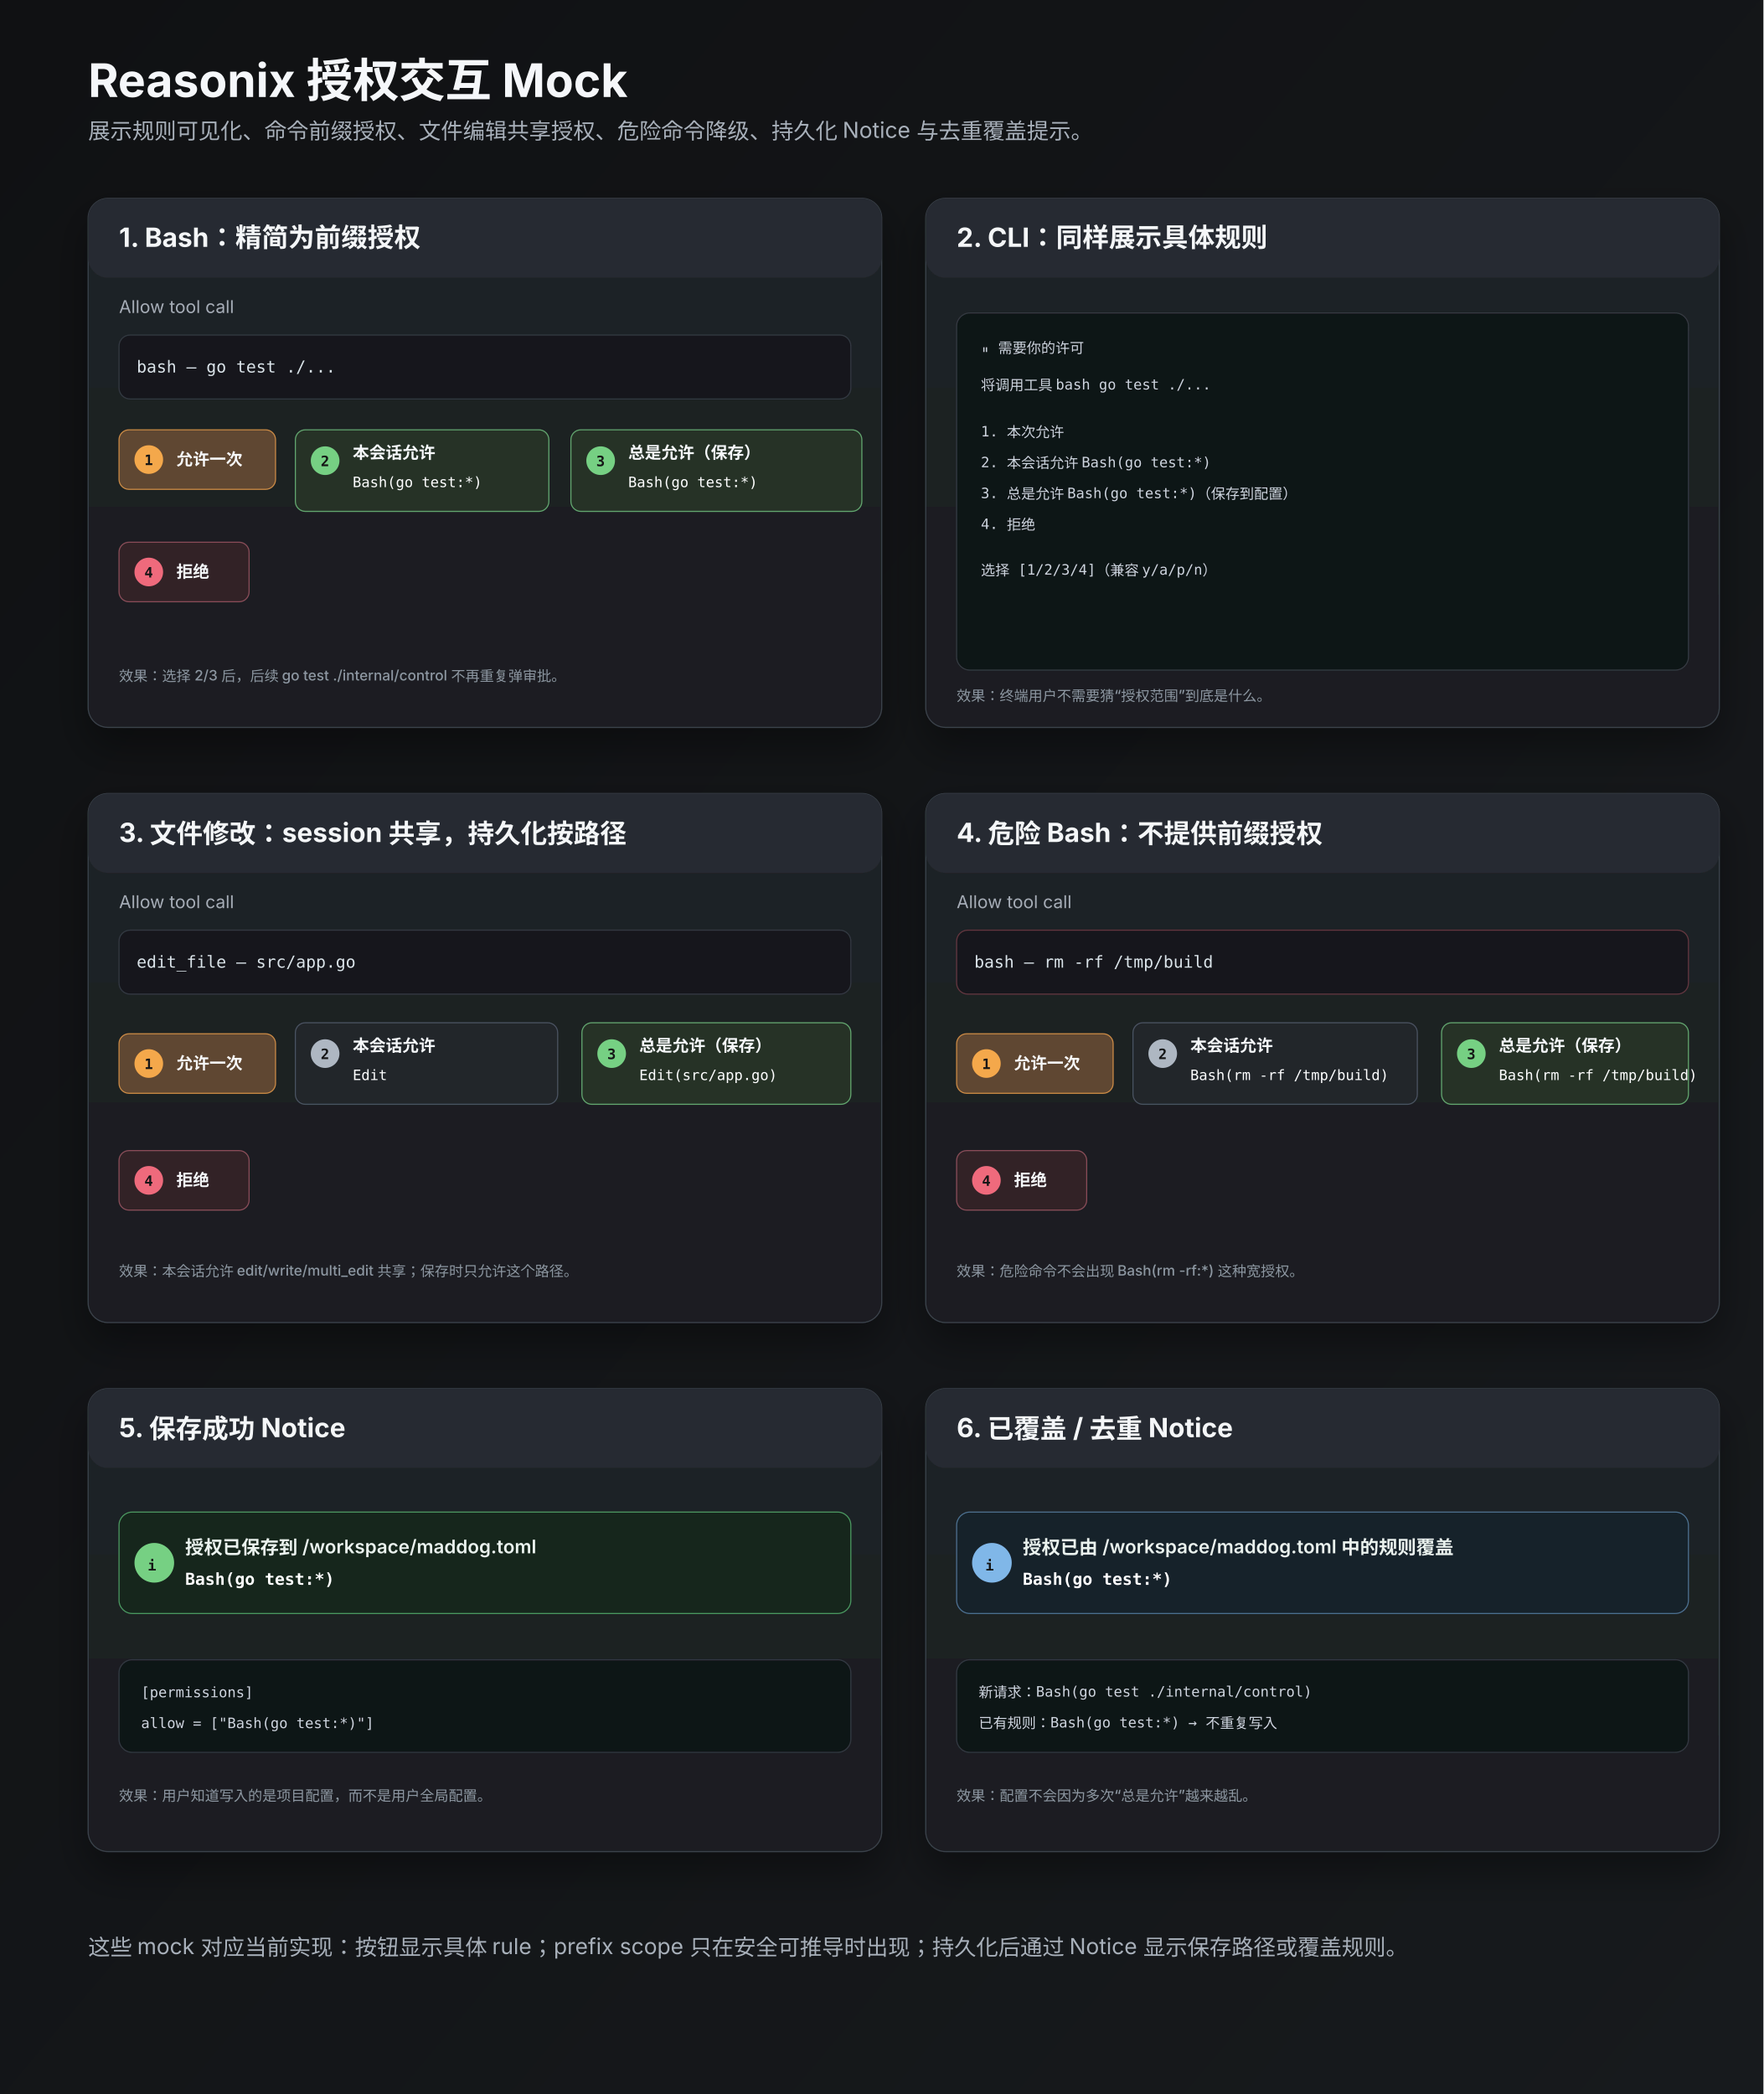
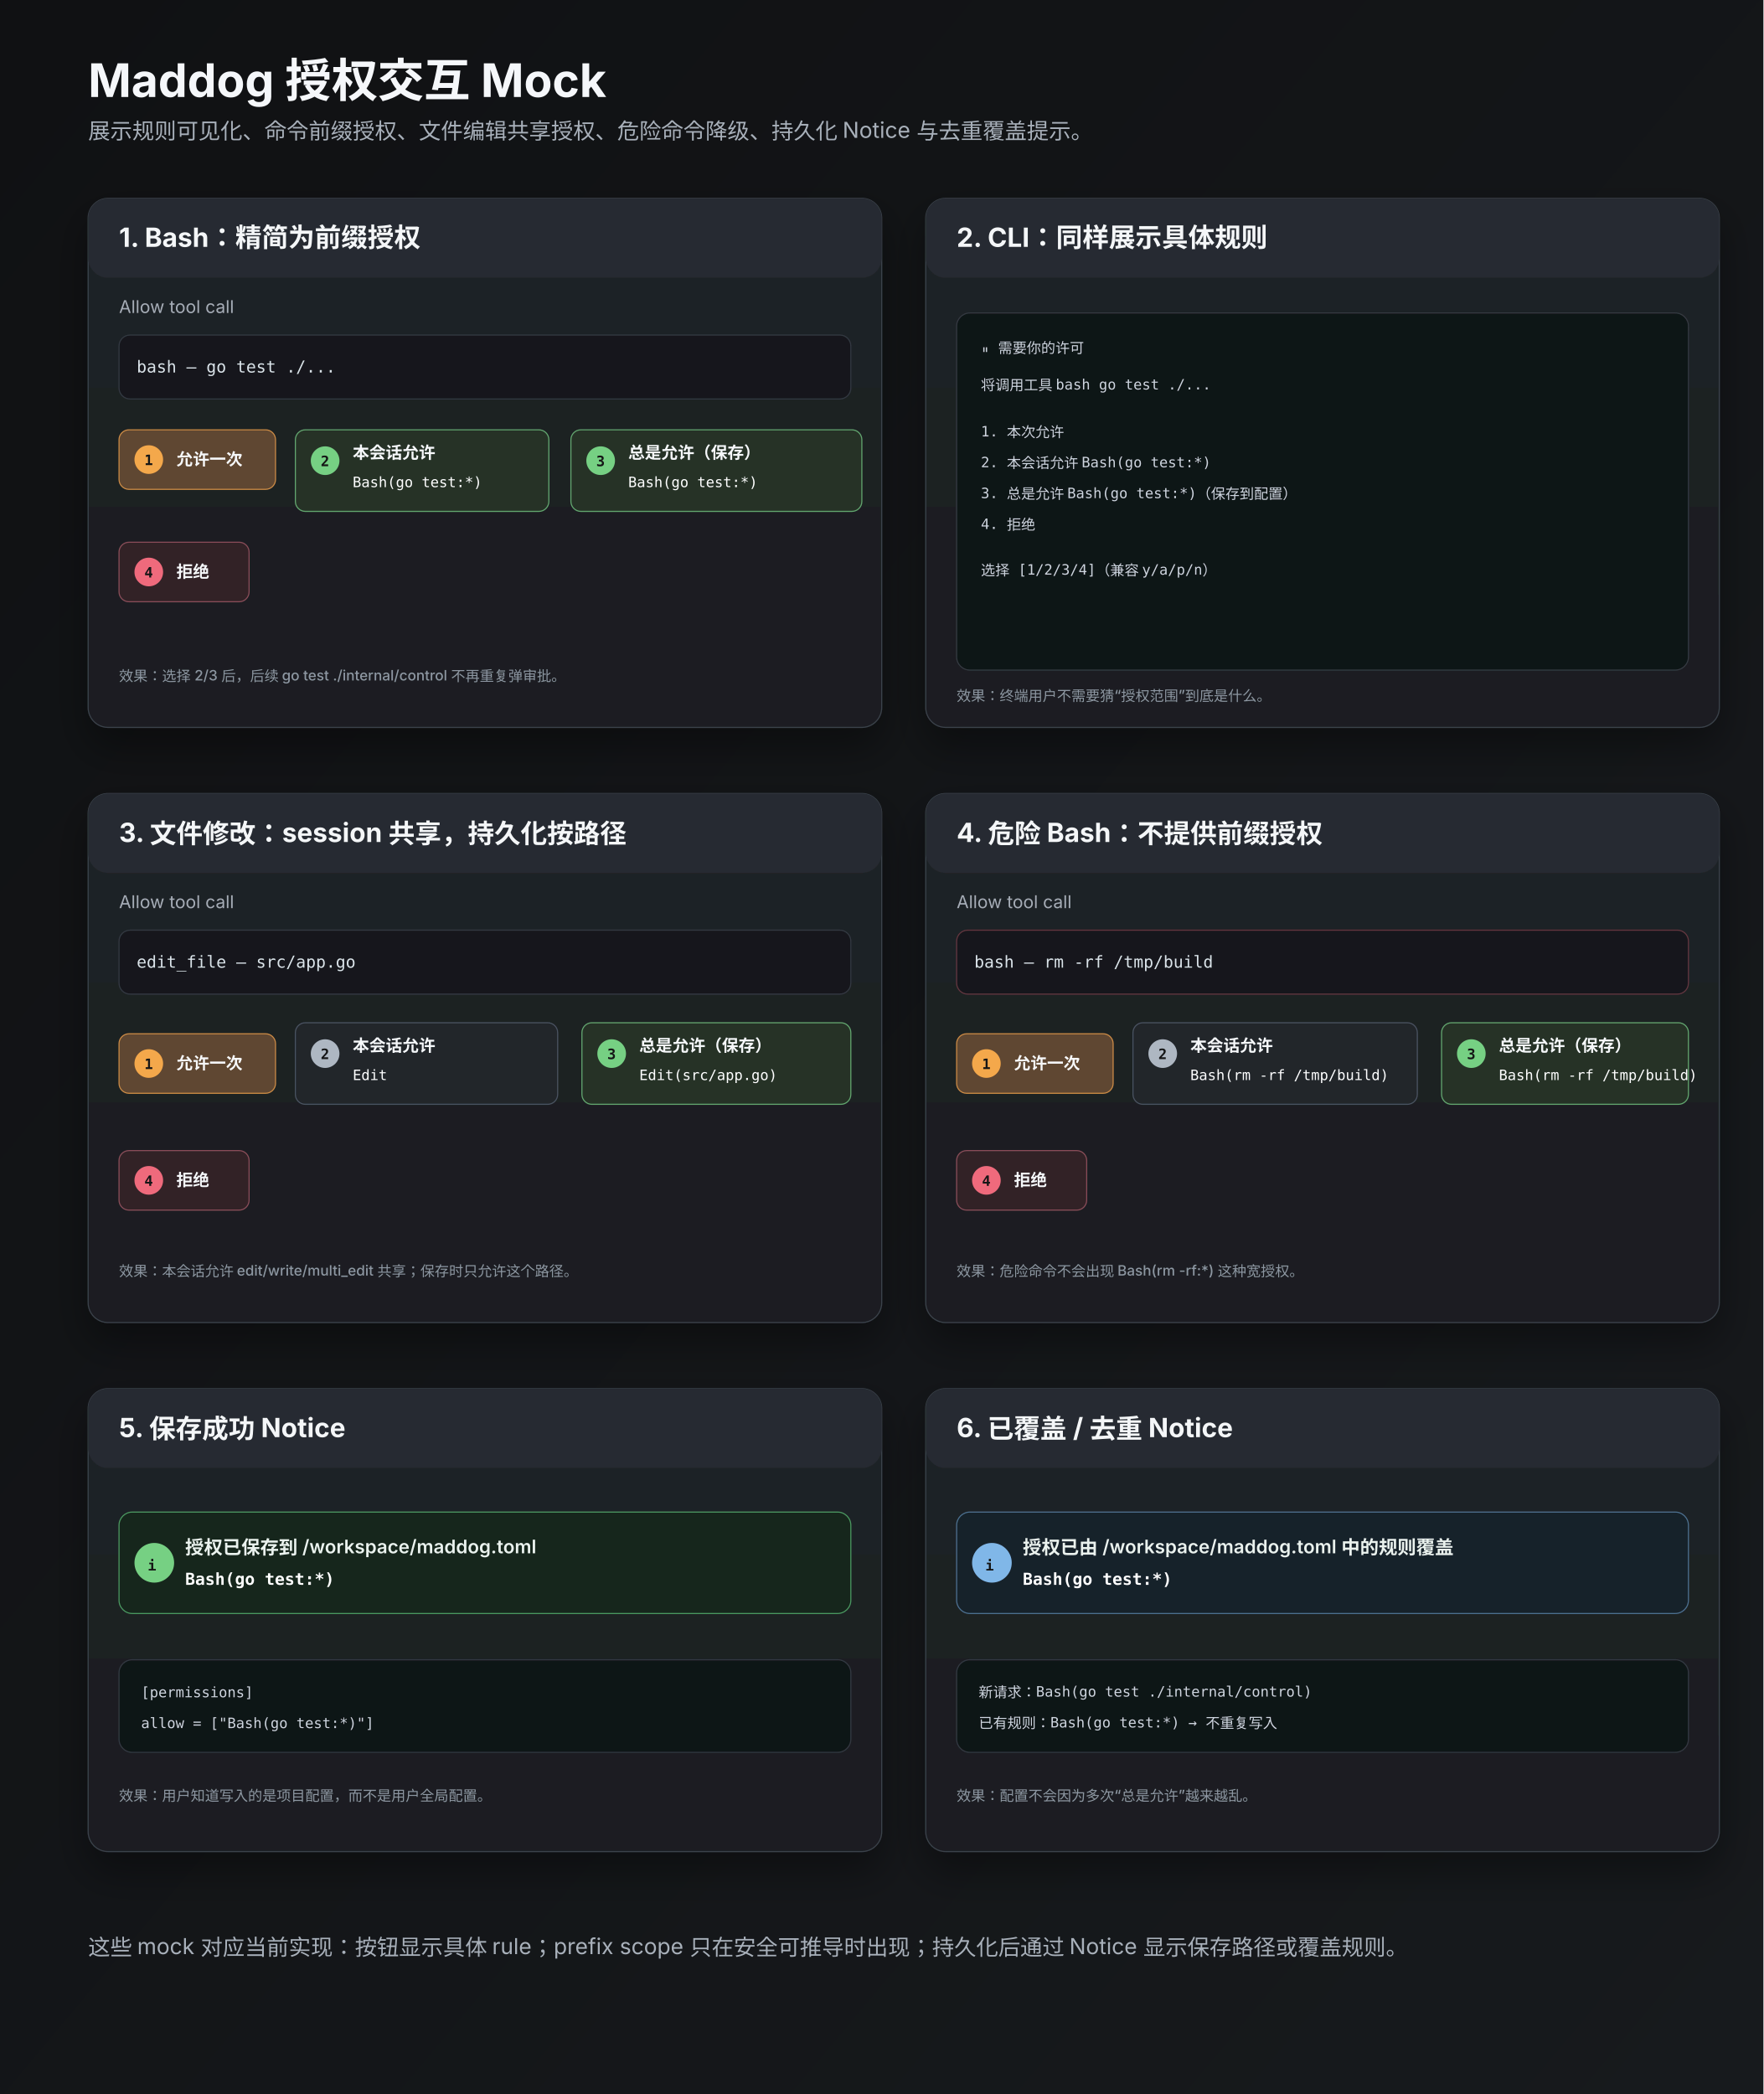
<svg xmlns="http://www.w3.org/2000/svg" width="1600" height="1900" viewBox="0 0 1600 1900" role="img" aria-labelledby="title desc">
  <defs>
    <linearGradient id="bg" x1="0" y1="0" x2="1" y2="1">
      <stop offset="0" stop-color="#101113" />
      <stop offset="1" stop-color="#171a1d" />
    </linearGradient>
    <linearGradient id="card" x1="0" y1="0" x2="0" y2="1">
      <stop offset="0" stop-color="#202327" />
      <stop offset="1" stop-color="#1a1d20" />
    </linearGradient>
    <filter id="shadow" x="-20%" y="-20%" width="140%" height="140%">
      <feDropShadow dx="0" dy="18" stdDeviation="18" flood-color="#000000" flood-opacity="0.36" />
    </filter>
    <style>
      .page-title{font:700 42px Inter,Arial,sans-serif;fill:#f5f7fa}
      .page-sub{font:400 20px Inter,Arial,sans-serif;fill:#a8b0ba}
      .section-title{font:700 24px Inter,Arial,sans-serif;fill:#f4f6f8}
      .muted{font:400 16px Inter,Arial,sans-serif;fill:#a5adb7}
      .tiny{font:500 13px Inter,Arial,sans-serif;fill:#8d96a2}
      .mono{font:500 15px "SFMono-Regular",Menlo,Consolas,monospace;fill:#dbe3ea}
      .mono-small{font:500 13px "SFMono-Regular",Menlo,Consolas,monospace;fill:#cdd6df}
      .label{font:600 15px Inter,Arial,sans-serif;fill:#f0f3f5}
      .btn-text{font:600 15px Inter,Arial,sans-serif;fill:#f6f8fa}
      .btn-rule{font:500 13px "SFMono-Regular",Menlo,Consolas,monospace;fill:#ffffff}
      .key{font:800 13px "SFMono-Regular",Menlo,Consolas,monospace;fill:#141516}
      .notice{font:600 17px Inter,Arial,sans-serif;fill:#eaf2ee}
      .notice-rule{font:600 15px "SFMono-Regular",Menlo,Consolas,monospace;fill:#ffffff}
    </style>
  </defs>
  <rect width="1600" height="1900" fill="url(#bg)" />
-   <text x="80" y="88" class="page-title">Reasonix 授权交互 Mock</text>
+   <text x="80" y="88" class="page-title">Maddog 授权交互 Mock</text>
  <text x="80" y="126" class="page-sub">展示规则可见化、命令前缀授权、文件编辑共享授权、危险命令降级、持久化 Notice 与去重覆盖提示。</text>
  <g transform="translate(80 180)" filter="url(#shadow)">
    <rect width="720" height="480" rx="18" fill="url(#card)" stroke="#3b424b" />
    <rect x="0" y="0" width="720" height="72" rx="18" fill="#252a30" />
    <text x="28" y="44" class="section-title">1. Bash：精简为前缀授权</text>
    <text x="28" y="104" class="muted">Allow tool call</text>
    <rect x="28" y="124" width="664" height="58" rx="10" fill="#15181b" stroke="#333942" />
    <text x="44" y="158" class="mono">bash — go test ./...</text>
    <g transform="translate(28 210)">
      <rect width="142" height="54" rx="9" fill="#5f4630" stroke="#ca8b45" />
      <circle cx="27" cy="27" r="13" fill="#f4a84b" />
      <text x="23" y="32" class="key">1</text>
      <text x="52" y="32" class="btn-text">允许一次</text>
    </g>
    <g transform="translate(188 210)">
      <rect width="230" height="74" rx="9" fill="#263328" stroke="#62a66e" />
      <circle cx="27" cy="28" r="13" fill="#76d083" />
      <text x="23" y="33" class="key">2</text>
      <text x="52" y="26" class="btn-text">本会话允许</text>
      <text x="52" y="52" class="btn-rule">Bash(go test:*)</text>
    </g>
    <g transform="translate(438 210)">
      <rect width="264" height="74" rx="9" fill="#263328" stroke="#62a66e" />
      <circle cx="27" cy="28" r="13" fill="#76d083" />
      <text x="23" y="33" class="key">3</text>
      <text x="52" y="26" class="btn-text">总是允许（保存）</text>
      <text x="52" y="52" class="btn-rule">Bash(go test:*)</text>
    </g>
    <g transform="translate(28 312)">
      <rect width="118" height="54" rx="9" fill="#302328" stroke="#8a4c58" />
      <circle cx="27" cy="27" r="13" fill="#ef6b7c" />
      <text x="23" y="32" class="key">4</text>
      <text x="52" y="32" class="btn-text">拒绝</text>
    </g>
    <text x="28" y="438" class="tiny">效果：选择 2/3 后，后续 go test ./internal/control 不再重复弹审批。</text>
  </g>
  <g transform="translate(840 180)" filter="url(#shadow)">
    <rect width="720" height="480" rx="18" fill="url(#card)" stroke="#3b424b" />
    <rect x="0" y="0" width="720" height="72" rx="18" fill="#252a30" />
    <text x="28" y="44" class="section-title">2. CLI：同样展示具体规则</text>
    <rect x="28" y="104" width="664" height="324" rx="12" fill="#0f1215" stroke="#343a42" />
    <text x="50" y="140" class="mono-small">⏸ 需要你的许可</text>
    <text x="50" y="174" class="mono-small">将调用工具 bash go test ./...</text>
    <text x="50" y="216" class="mono-small">1. 本次允许</text>
    <text x="50" y="244" class="mono-small">2. 本会话允许 Bash(go test:*)</text>
    <text x="50" y="272" class="mono-small">3. 总是允许 Bash(go test:*)（保存到配置）</text>
    <text x="50" y="300" class="mono-small">4. 拒绝</text>
    <text x="50" y="342" class="mono-small">选择 [1/2/3/4]（兼容 y/a/p/n）</text>
    <text x="28" y="456" class="tiny">效果：终端用户不需要猜“授权范围”到底是什么。</text>
  </g>
  <g transform="translate(80 720)" filter="url(#shadow)">
    <rect width="720" height="480" rx="18" fill="url(#card)" stroke="#3b424b" />
    <rect x="0" y="0" width="720" height="72" rx="18" fill="#252a30" />
    <text x="28" y="44" class="section-title">3. 文件修改：session 共享，持久化按路径</text>
    <text x="28" y="104" class="muted">Allow tool call</text>
    <rect x="28" y="124" width="664" height="58" rx="10" fill="#15181b" stroke="#333942" />
    <text x="44" y="158" class="mono">edit_file — src/app.go</text>
    <g transform="translate(28 218)">
      <rect width="142" height="54" rx="9" fill="#5f4630" stroke="#ca8b45" />
      <circle cx="27" cy="27" r="13" fill="#f4a84b" />
      <text x="23" y="32" class="key">1</text>
      <text x="52" y="32" class="btn-text">允许一次</text>
    </g>
    <g transform="translate(188 208)">
      <rect width="238" height="74" rx="9" fill="#20252b" stroke="#4a5360" />
      <circle cx="27" cy="28" r="13" fill="#aeb7c2" />
      <text x="23" y="33" class="key">2</text>
      <text x="52" y="26" class="btn-text">本会话允许</text>
      <text x="52" y="52" class="btn-rule">Edit</text>
    </g>
    <g transform="translate(448 208)">
      <rect width="244" height="74" rx="9" fill="#263328" stroke="#62a66e" />
      <circle cx="27" cy="28" r="13" fill="#76d083" />
      <text x="23" y="33" class="key">3</text>
      <text x="52" y="26" class="btn-text">总是允许（保存）</text>
      <text x="52" y="52" class="btn-rule">Edit(src/app.go)</text>
    </g>
    <g transform="translate(28 324)">
      <rect width="118" height="54" rx="9" fill="#302328" stroke="#8a4c58" />
      <circle cx="27" cy="27" r="13" fill="#ef6b7c" />
      <text x="23" y="32" class="key">4</text>
      <text x="52" y="32" class="btn-text">拒绝</text>
    </g>
    <text x="28" y="438" class="tiny">效果：本会话允许 edit/write/multi_edit 共享；保存时只允许这个路径。</text>
  </g>
  <g transform="translate(840 720)" filter="url(#shadow)">
    <rect width="720" height="480" rx="18" fill="url(#card)" stroke="#3b424b" />
    <rect x="0" y="0" width="720" height="72" rx="18" fill="#252a30" />
    <text x="28" y="44" class="section-title">4. 危险 Bash：不提供前缀授权</text>
    <text x="28" y="104" class="muted">Allow tool call</text>
    <rect x="28" y="124" width="664" height="58" rx="10" fill="#15181b" stroke="#63363f" />
    <text x="44" y="158" class="mono">bash — rm -rf /tmp/build</text>
    <g transform="translate(28 218)">
      <rect width="142" height="54" rx="9" fill="#5f4630" stroke="#ca8b45" />
      <circle cx="27" cy="27" r="13" fill="#f4a84b" />
      <text x="23" y="32" class="key">1</text>
      <text x="52" y="32" class="btn-text">允许一次</text>
    </g>
    <g transform="translate(188 208)">
      <rect width="258" height="74" rx="9" fill="#20252b" stroke="#4a5360" />
      <circle cx="27" cy="28" r="13" fill="#aeb7c2" />
      <text x="23" y="33" class="key">2</text>
      <text x="52" y="26" class="btn-text">本会话允许</text>
      <text x="52" y="52" class="btn-rule">Bash(rm -rf /tmp/build)</text>
    </g>
    <g transform="translate(468 208)">
      <rect width="224" height="74" rx="9" fill="#263328" stroke="#62a66e" />
      <circle cx="27" cy="28" r="13" fill="#76d083" />
      <text x="23" y="33" class="key">3</text>
      <text x="52" y="26" class="btn-text">总是允许（保存）</text>
      <text x="52" y="52" class="btn-rule">Bash(rm -rf /tmp/build)</text>
    </g>
    <g transform="translate(28 324)">
      <rect width="118" height="54" rx="9" fill="#302328" stroke="#8a4c58" />
      <circle cx="27" cy="27" r="13" fill="#ef6b7c" />
      <text x="23" y="32" class="key">4</text>
      <text x="52" y="32" class="btn-text">拒绝</text>
    </g>
    <text x="28" y="438" class="tiny">效果：危险命令不会出现 Bash(rm -rf:*) 这种宽授权。</text>
  </g>
  <g transform="translate(80 1260)" filter="url(#shadow)">
    <rect width="720" height="420" rx="18" fill="url(#card)" stroke="#3b424b" />
    <rect x="0" y="0" width="720" height="72" rx="18" fill="#252a30" />
    <text x="28" y="44" class="section-title">5. 保存成功 Notice</text>
    <rect x="28" y="112" width="664" height="92" rx="12" fill="#15251b" stroke="#4a9860" />
    <circle cx="60" cy="158" r="18" fill="#76d083" />
    <text x="54" y="165" class="key">i</text>
    <text x="88" y="150" class="notice">授权已保存到 /workspace/maddog.toml</text>
    <text x="88" y="178" class="notice-rule">Bash(go test:*)</text>
    <rect x="28" y="246" width="664" height="84" rx="12" fill="#101316" stroke="#333942" />
    <text x="48" y="280" class="mono-small">[permissions]</text>
    <text x="48" y="308" class="mono-small">allow = ["Bash(go test:*)"]</text>
    <text x="28" y="374" class="tiny">效果：用户知道写入的是项目配置，而不是用户全局配置。</text>
  </g>
  <g transform="translate(840 1260)" filter="url(#shadow)">
    <rect width="720" height="420" rx="18" fill="url(#card)" stroke="#3b424b" />
    <rect x="0" y="0" width="720" height="72" rx="18" fill="#252a30" />
    <text x="28" y="44" class="section-title">6. 已覆盖 / 去重 Notice</text>
    <rect x="28" y="112" width="664" height="92" rx="12" fill="#17212a" stroke="#4b708f" />
    <circle cx="60" cy="158" r="18" fill="#80b7e8" />
    <text x="54" y="165" class="key">i</text>
    <text x="88" y="150" class="notice">授权已由 /workspace/maddog.toml 中的规则覆盖</text>
    <text x="88" y="178" class="notice-rule">Bash(go test:*)</text>
    <rect x="28" y="246" width="664" height="84" rx="12" fill="#101316" stroke="#333942" />
    <text x="48" y="280" class="mono-small">新请求：Bash(go test ./internal/control)</text>
    <text x="48" y="308" class="mono-small">已有规则：Bash(go test:*)  → 不重复写入</text>
    <text x="28" y="374" class="tiny">效果：配置不会因为多次“总是允许”越来越乱。</text>
  </g>
  <text x="80" y="1774" class="page-sub">这些 mock 对应当前实现：按钮显示具体 rule；prefix scope 只在安全可推导时出现；持久化后通过 Notice 显示保存路径或覆盖规则。</text>
</svg>
